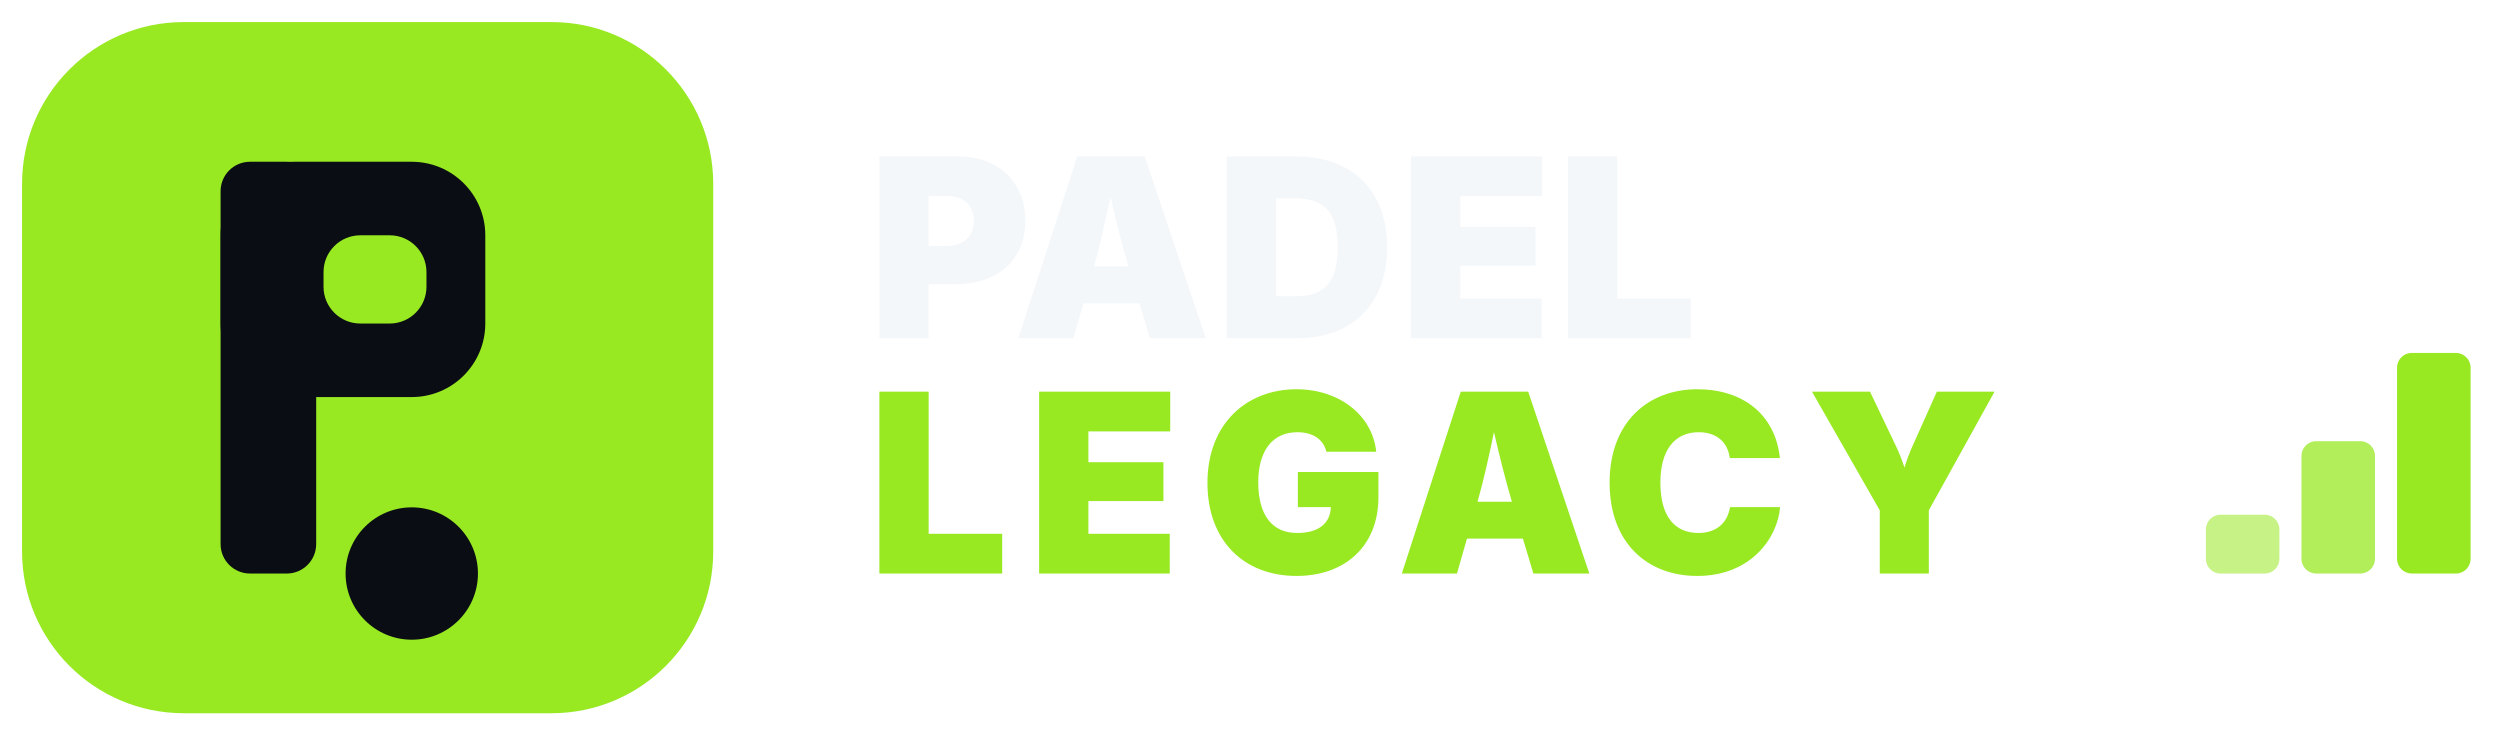
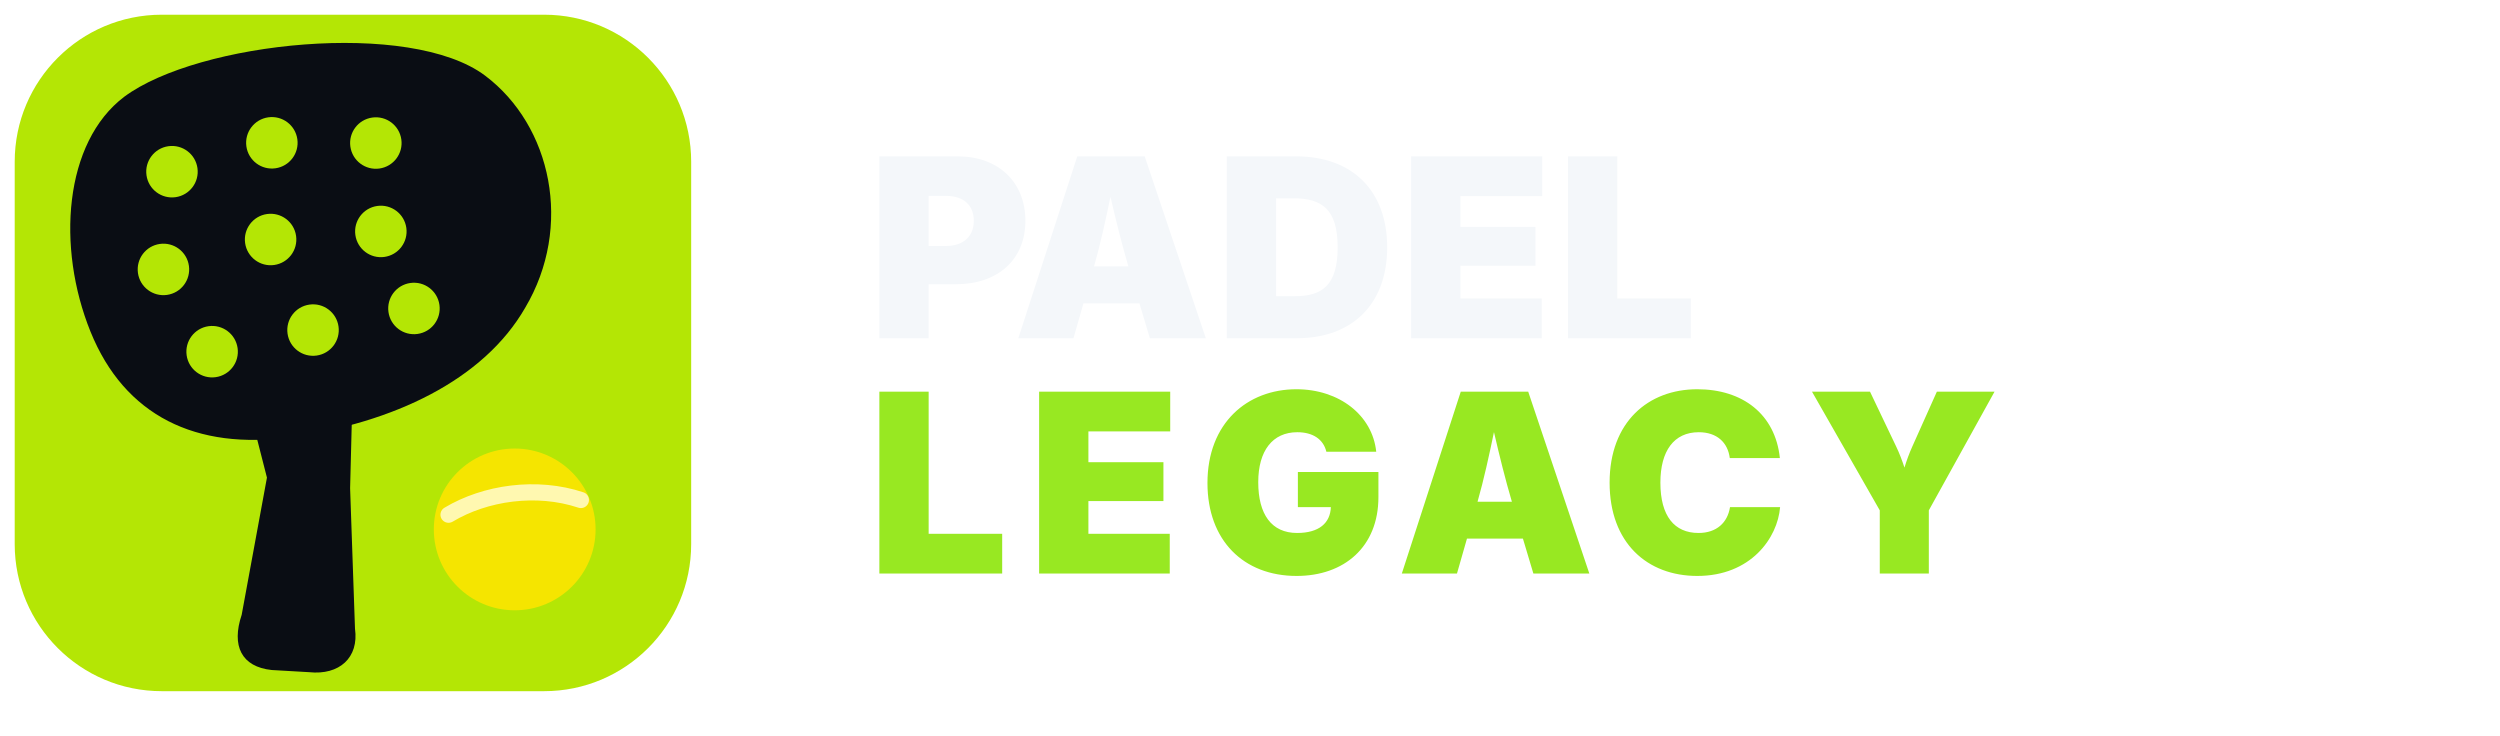
- <svg xmlns="http://www.w3.org/2000/svg" viewBox="0 0 340 100" role="img" aria-labelledby="pl-horizontal-title">
-   <rect x="3" y="3" width="94" height="94" rx="22" fill="#98E822" />
-   <rect x="30" y="22" width="13" height="56" rx="4" fill="#0A0D14" />
-   <path fill-rule="evenodd" fill="#0A0D14" d="M40,22 H56 A10,10 0 0 1 66,32 V44 A10,10 0 0 1 56,54 H40 A10,10 0 0 1 30,44 V32 A10,10 0 0 1 40,22 Z        M49,32 H53 A5,5 0 0 1 58,37 V39 A5,5 0 0 1 53,44 H49 A5,5 0 0 1 44,39 V37 A5,5 0 0 1 49,32 Z" />
-   <circle cx="56" cy="78" r="9" fill="#0A0D14" />
+ <svg xmlns="http://www.w3.org/2000/svg" viewBox="0 0 340 100" role="img" aria-labelledby="pl-horizontal-title" data-brand-symbol="padel-racket-ball">
+   <rect x="2" y="2" width="92" height="92" rx="20" fill="#B4E605" />
+   <g transform="rotate(-8 42 48)">
+     <path fill="#0A0D14" d="M22 10C13 15 10 29 13 41c3 12 12 18 25 18 14 0 27-4 34-13 8-10 7-24-1-32C62 5 33 4 22 10Z" />
+     <path fill="#0A0D14" d="M33 55h14l-2 12-2 19c0 4-3 6-7 5l-5-1c-4-1-5-4-3-8l6-18Z" />
+     <g fill="#B4E605">
+       <circle cx="27" cy="21" r="3.5" />
+       <circle cx="41" cy="19" r="3.5" />
+       <circle cx="55" cy="21" r="3.5" />
+       <circle cx="24" cy="34" r="3.5" />
+       <circle cx="39" cy="32" r="3.5" />
+       <circle cx="54" cy="33" r="3.5" />
+       <circle cx="29" cy="46" r="3.5" />
+       <circle cx="43" cy="45" r="3.5" />
+       <circle cx="57" cy="44" r="3.5" />
+     </g>
+   </g>
+   <circle cx="70" cy="72" r="11" fill="#F5E500" />
+   <path d="M61 70c5-3 12-4 18-2" fill="none" stroke="#FFF8B0" stroke-width="2.2" stroke-linecap="round" />
  <text x="118" y="46" font-family="Inter, ui-sans-serif, system-ui, sans-serif" font-weight="900" font-size="34" letter-spacing="0.5" fill="#F4F7FA">PADEL</text>
  <text x="118" y="78" font-family="Inter, ui-sans-serif, system-ui, sans-serif" font-weight="900" font-size="34" letter-spacing="2.5" fill="#98E822">LEGACY</text>
-   <rect x="300" y="70" width="10" height="8" rx="2" fill="#98E822" opacity="0.55" />
-   <rect x="313" y="60" width="10" height="18" rx="2" fill="#98E822" opacity="0.75" />
-   <rect x="326" y="48" width="10" height="30" rx="2" fill="#98E822" />
</svg>
